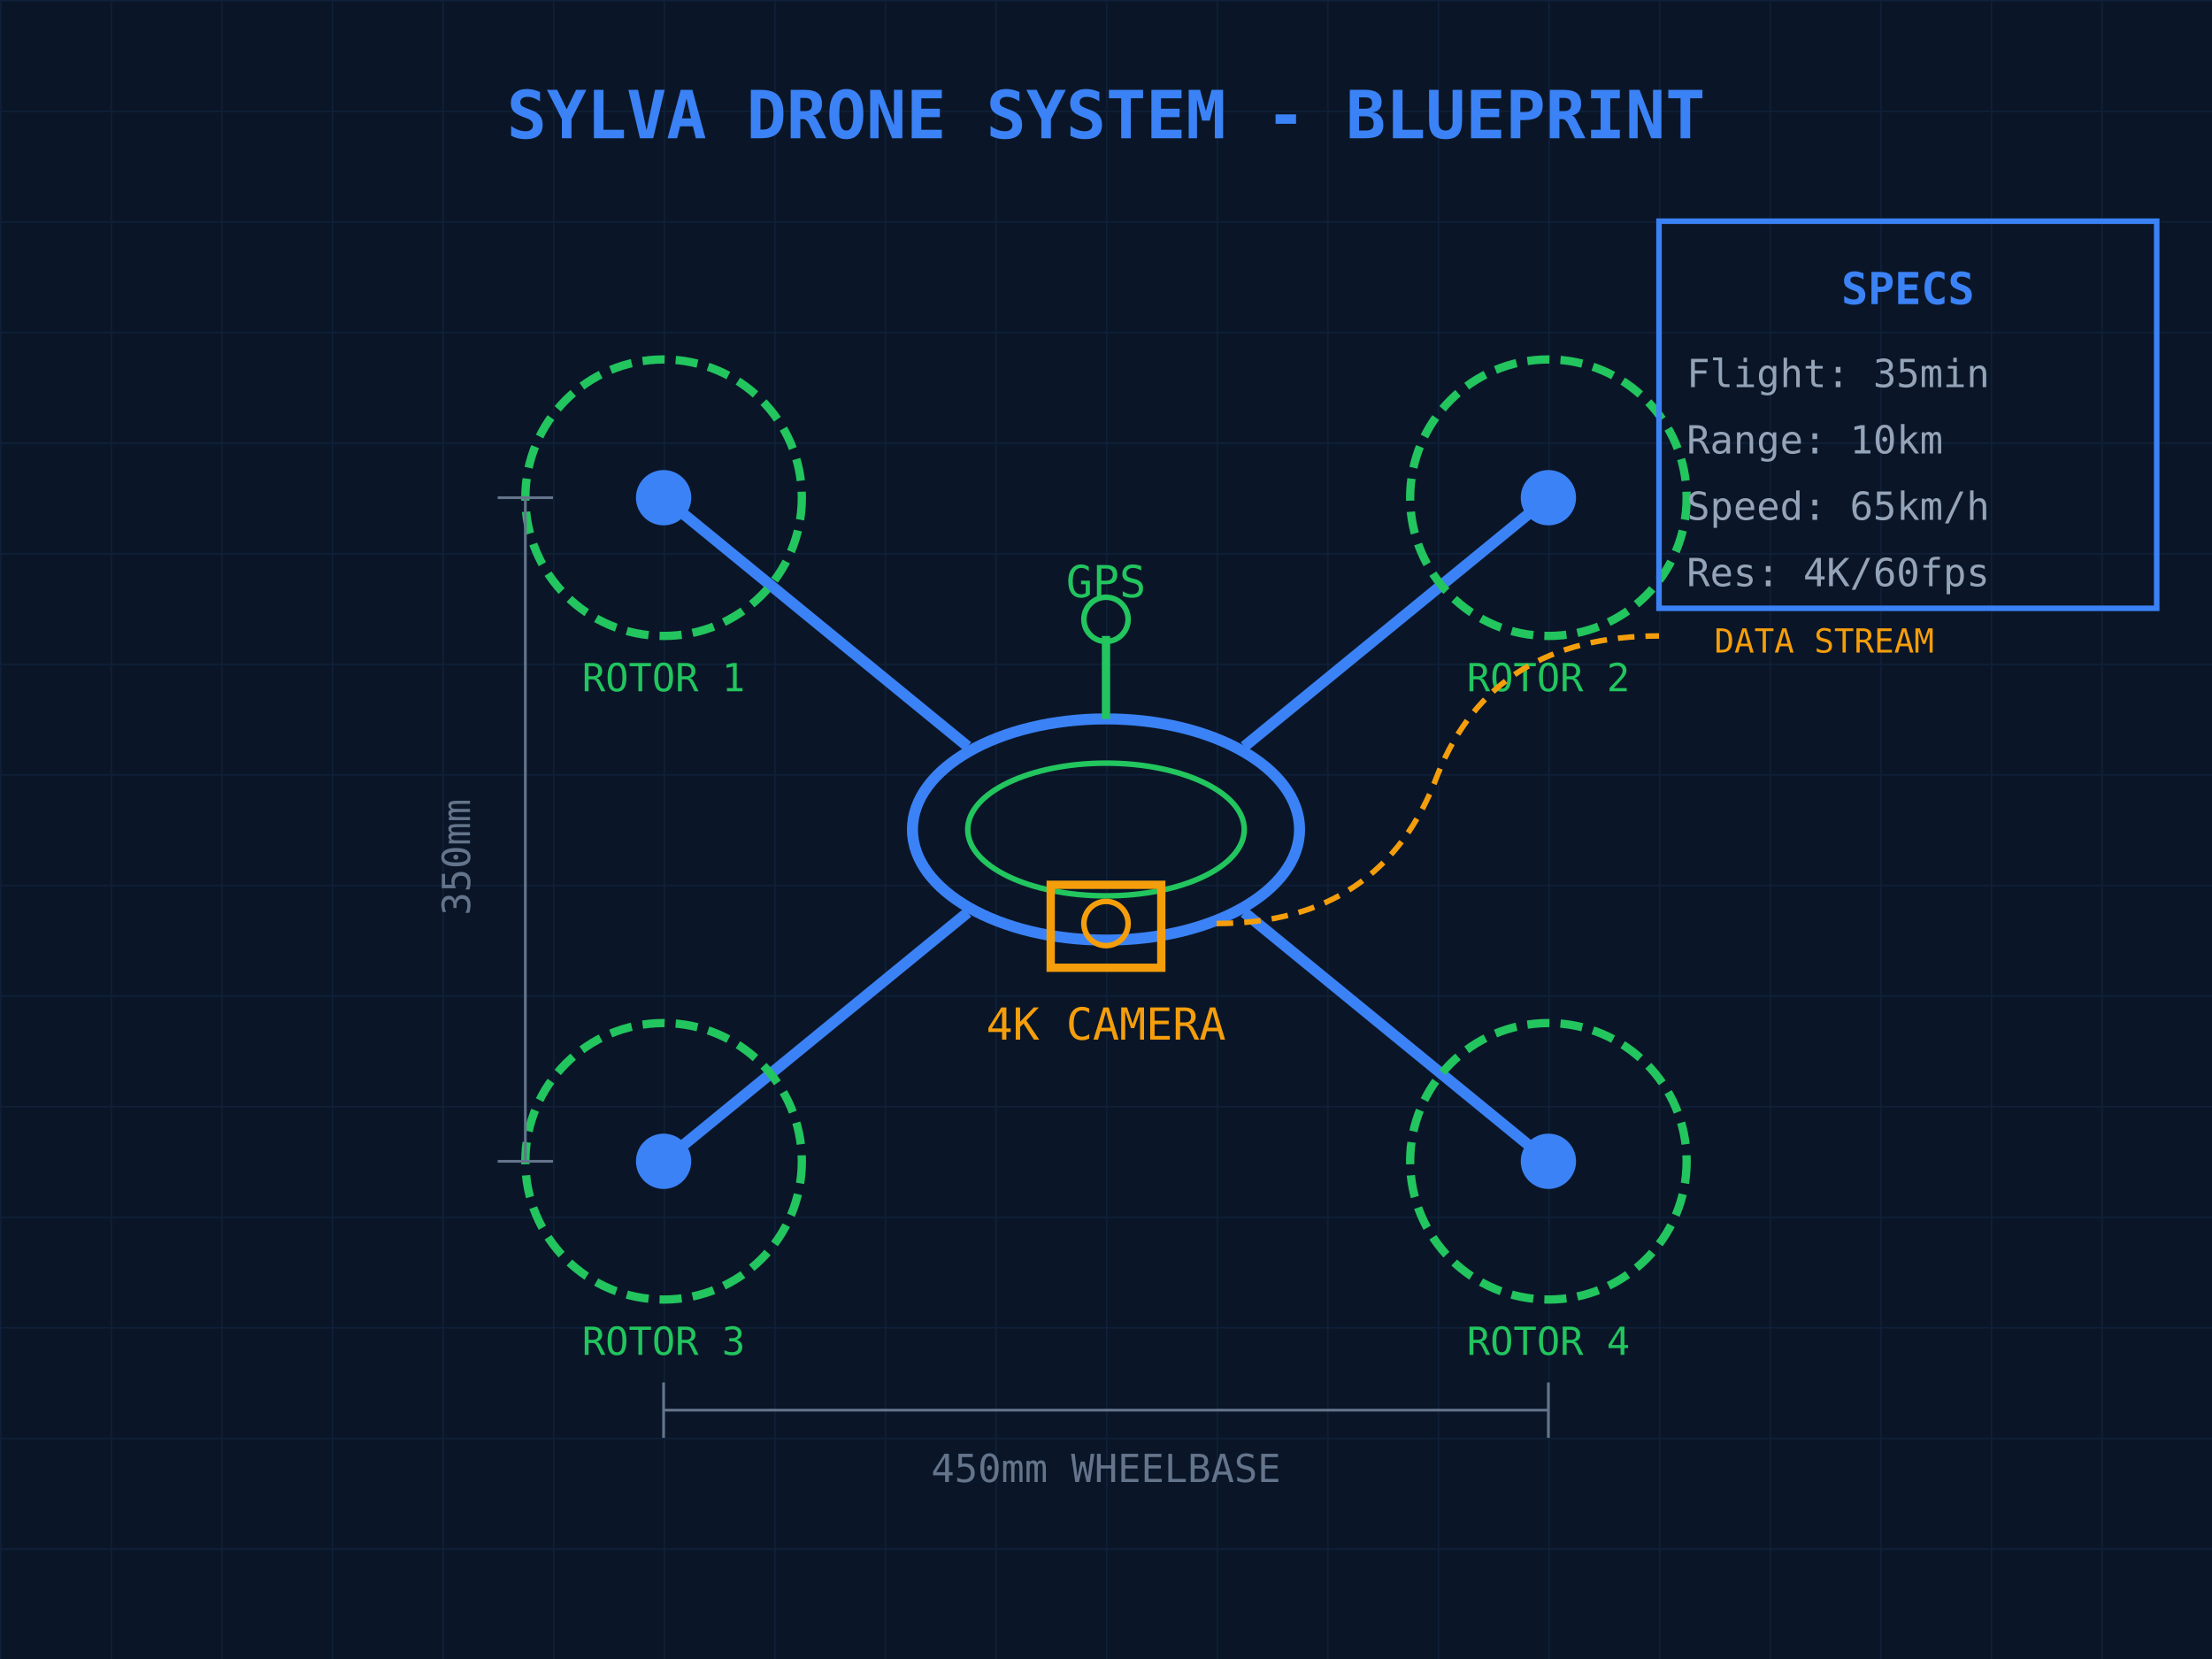
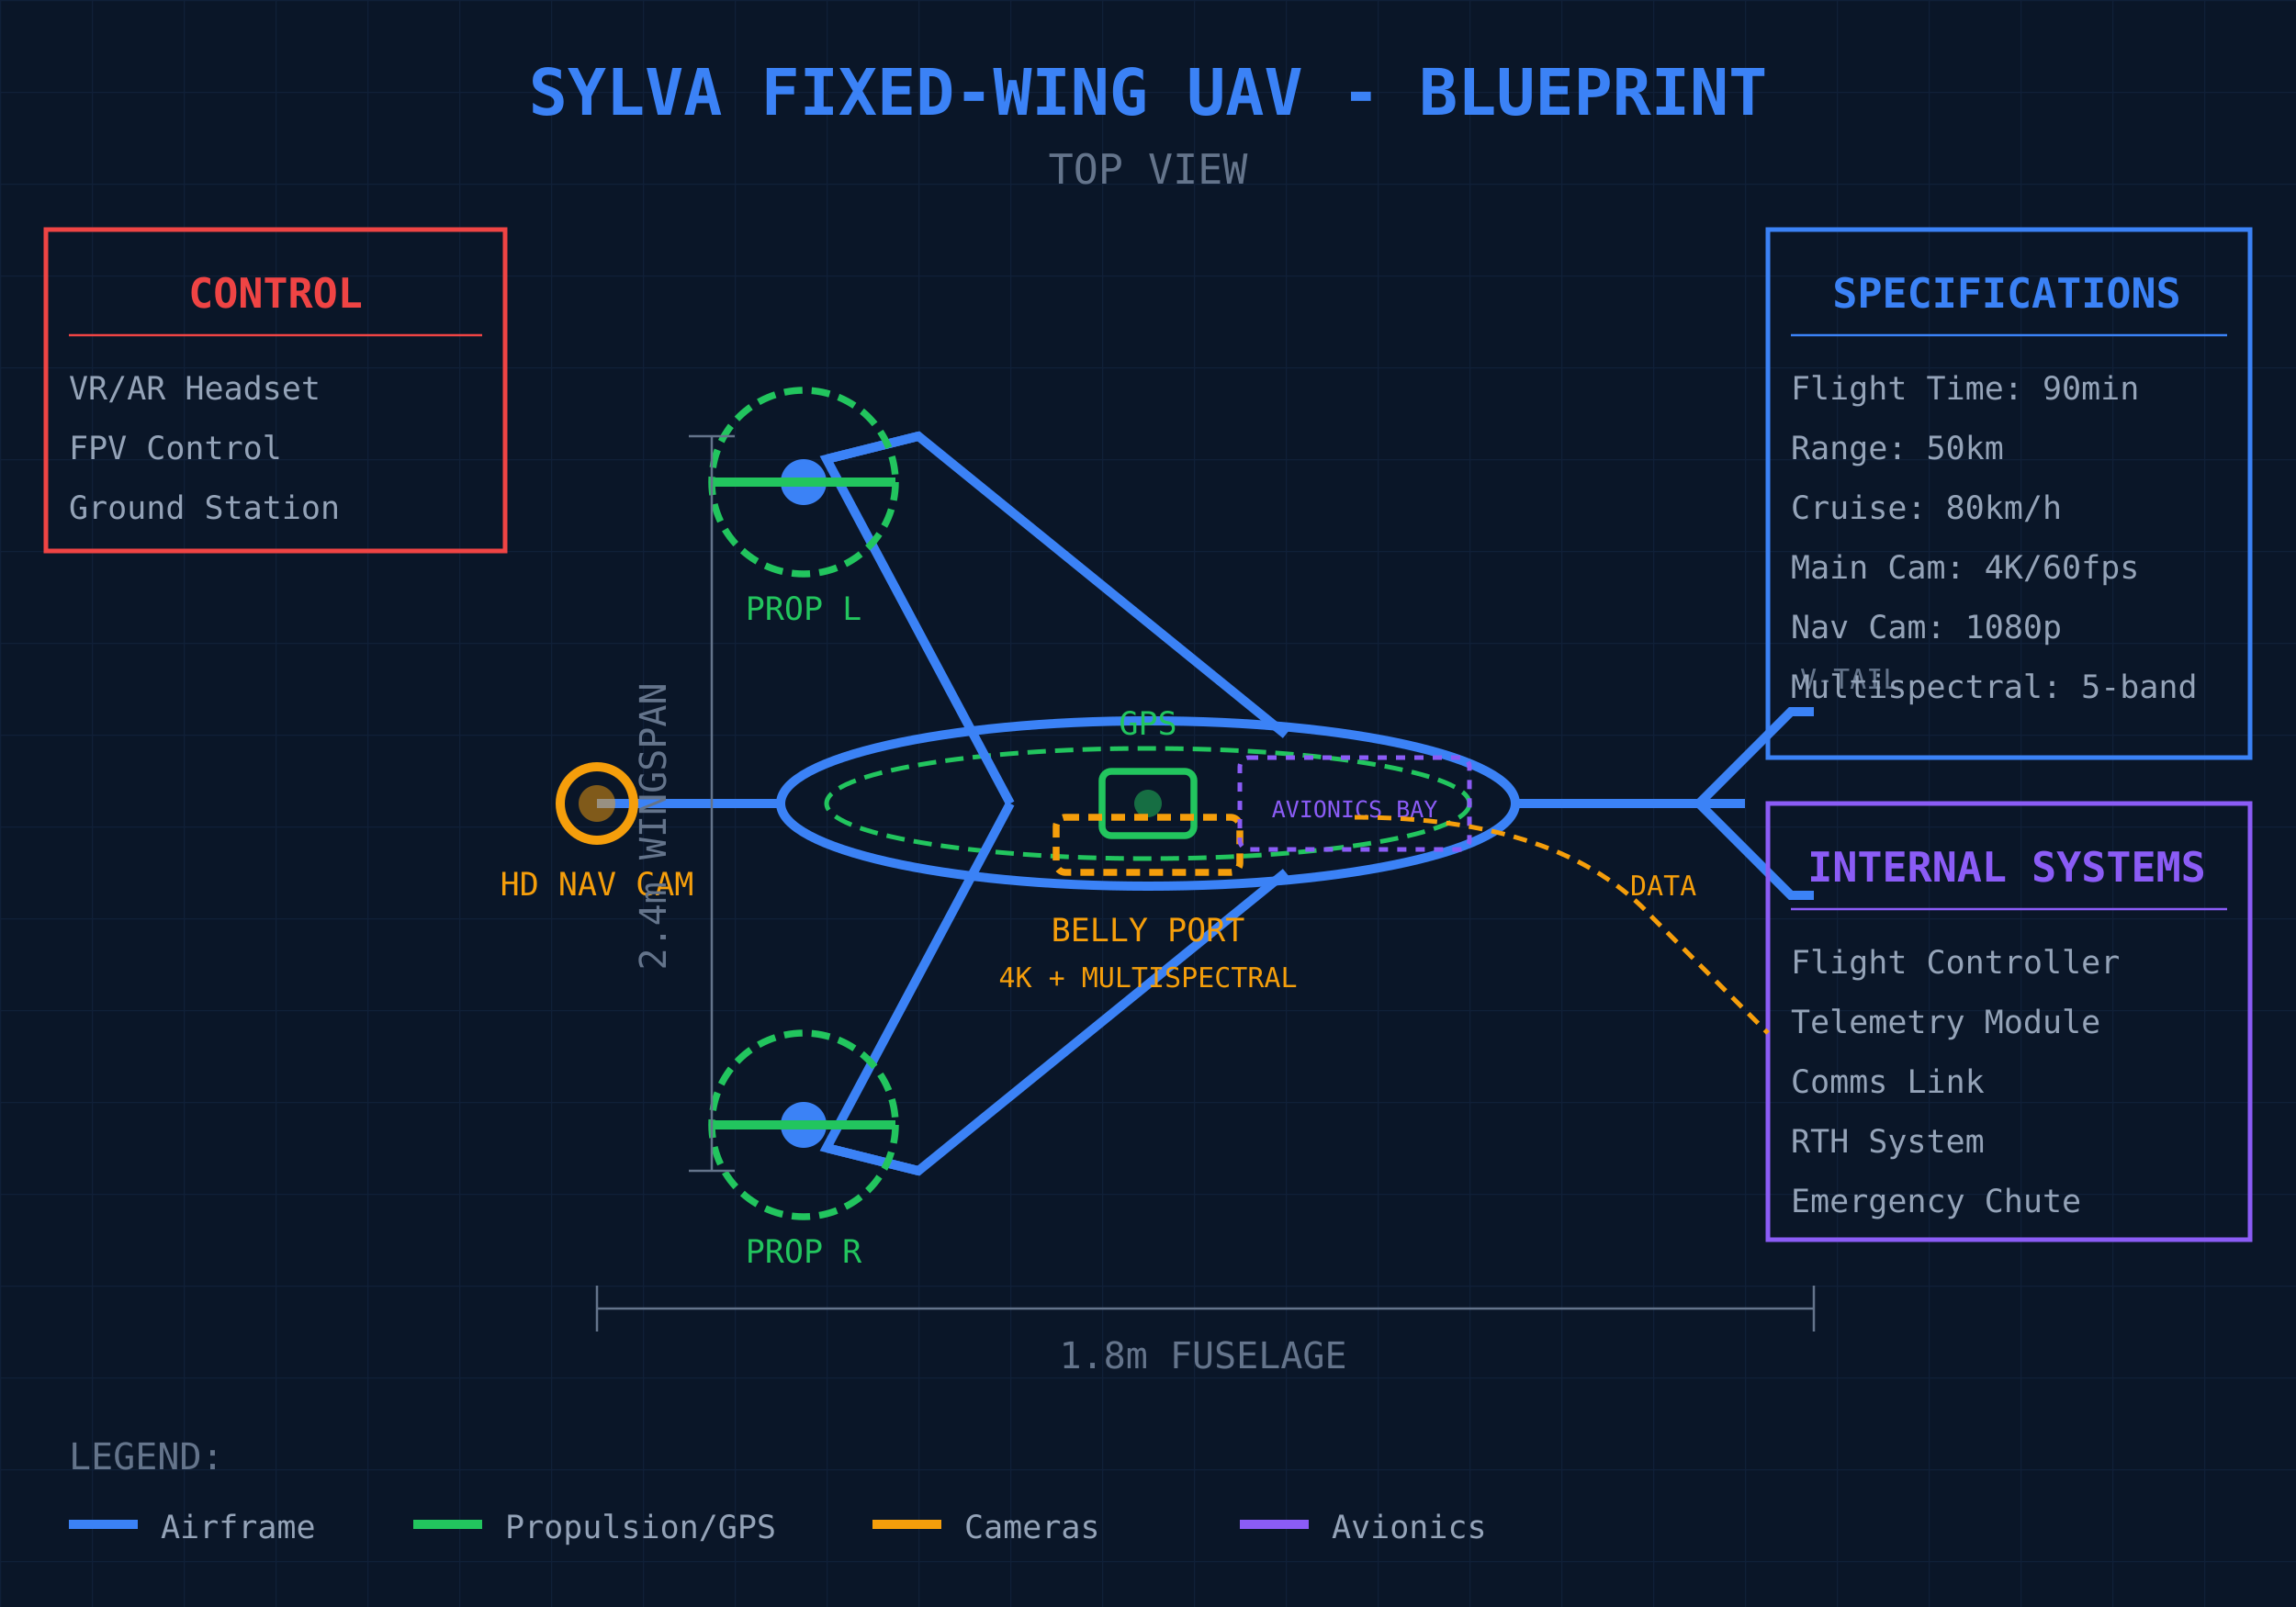
- <svg xmlns="http://www.w3.org/2000/svg" viewBox="0 0 400 300">
+ <svg xmlns="http://www.w3.org/2000/svg" viewBox="0 0 500 350">
  <defs>
    <pattern id="grid" width="20" height="20" patternUnits="userSpaceOnUse">
      <path d="M 20 0 L 0 0 0 20" fill="none" stroke="#1e3a5f" stroke-width="0.5" opacity="0.3" />
    </pattern>
  </defs>
-   <rect width="400" height="300" fill="#0a1628" />
-   <rect width="400" height="300" fill="url(#grid)" />
-   <text x="200" y="25" text-anchor="middle" fill="#3b82f6" font-family="monospace" font-size="12" font-weight="bold">SYLVA DRONE SYSTEM - BLUEPRINT</text>
-   <ellipse cx="200" cy="150" rx="35" ry="20" fill="none" stroke="#3b82f6" stroke-width="2" />
-   <ellipse cx="200" cy="150" rx="25" ry="12" fill="none" stroke="#22c55e" stroke-width="1" />
-   <line x1="175" y1="135" x2="120" y2="90" stroke="#3b82f6" stroke-width="2" />
-   <line x1="225" y1="135" x2="280" y2="90" stroke="#3b82f6" stroke-width="2" />
-   <line x1="175" y1="165" x2="120" y2="210" stroke="#3b82f6" stroke-width="2" />
-   <line x1="225" y1="165" x2="280" y2="210" stroke="#3b82f6" stroke-width="2" />
-   <circle cx="120" cy="90" r="25" fill="none" stroke="#22c55e" stroke-width="1.5" stroke-dasharray="4,2" />
-   <circle cx="280" cy="90" r="25" fill="none" stroke="#22c55e" stroke-width="1.5" stroke-dasharray="4,2" />
-   <circle cx="120" cy="210" r="25" fill="none" stroke="#22c55e" stroke-width="1.5" stroke-dasharray="4,2" />
-   <circle cx="280" cy="210" r="25" fill="none" stroke="#22c55e" stroke-width="1.5" stroke-dasharray="4,2" />
-   <circle cx="120" cy="90" r="5" fill="#3b82f6" />
-   <circle cx="280" cy="90" r="5" fill="#3b82f6" />
-   <circle cx="120" cy="210" r="5" fill="#3b82f6" />
-   <circle cx="280" cy="210" r="5" fill="#3b82f6" />
-   <rect x="190" y="160" width="20" height="15" fill="none" stroke="#f59e0b" stroke-width="1.5" />
-   <circle cx="200" cy="167" r="4" fill="none" stroke="#f59e0b" stroke-width="1" />
-   <line x1="200" y1="130" x2="200" y2="115" stroke="#22c55e" stroke-width="1.5" />
-   <circle cx="200" cy="112" r="4" fill="none" stroke="#22c55e" stroke-width="1" />
-   <text x="200" y="108" text-anchor="middle" fill="#22c55e" font-family="monospace" font-size="8">GPS</text>
-   <text x="200" y="188" text-anchor="middle" fill="#f59e0b" font-family="monospace" font-size="8">4K CAMERA</text>
-   <text x="120" y="125" text-anchor="middle" fill="#22c55e" font-family="monospace" font-size="7">ROTOR 1</text>
-   <text x="280" y="125" text-anchor="middle" fill="#22c55e" font-family="monospace" font-size="7">ROTOR 2</text>
-   <text x="120" y="245" text-anchor="middle" fill="#22c55e" font-family="monospace" font-size="7">ROTOR 3</text>
-   <text x="280" y="245" text-anchor="middle" fill="#22c55e" font-family="monospace" font-size="7">ROTOR 4</text>
-   <line x1="95" y1="90" x2="95" y2="210" stroke="#64748b" stroke-width="0.5" />
-   <line x1="90" y1="90" x2="100" y2="90" stroke="#64748b" stroke-width="0.5" />
-   <line x1="90" y1="210" x2="100" y2="210" stroke="#64748b" stroke-width="0.5" />
-   <text x="85" y="155" text-anchor="middle" fill="#64748b" font-family="monospace" font-size="7" transform="rotate(-90, 85, 155)">350mm</text>
-   <line x1="120" y1="255" x2="280" y2="255" stroke="#64748b" stroke-width="0.5" />
-   <line x1="120" y1="250" x2="120" y2="260" stroke="#64748b" stroke-width="0.5" />
-   <line x1="280" y1="250" x2="280" y2="260" stroke="#64748b" stroke-width="0.5" />
-   <text x="200" y="268" text-anchor="middle" fill="#64748b" font-family="monospace" font-size="7">450mm WHEELBASE</text>
-   <rect x="300" y="40" width="90" height="70" fill="none" stroke="#3b82f6" stroke-width="1" />
-   <text x="345" y="55" text-anchor="middle" fill="#3b82f6" font-family="monospace" font-size="8" font-weight="bold">SPECS</text>
-   <text x="305" y="70" fill="#94a3b8" font-family="monospace" font-size="7">Flight: 35min</text>
-   <text x="305" y="82" fill="#94a3b8" font-family="monospace" font-size="7">Range: 10km</text>
-   <text x="305" y="94" fill="#94a3b8" font-family="monospace" font-size="7">Speed: 65km/h</text>
-   <text x="305" y="106" fill="#94a3b8" font-family="monospace" font-size="7">Res: 4K/60fps</text>
-   <path d="M 220 167 Q 250 167 260 140 Q 270 115 300 115" fill="none" stroke="#f59e0b" stroke-width="1" stroke-dasharray="3,2" />
-   <text x="310" y="118" fill="#f59e0b" font-family="monospace" font-size="6">DATA STREAM</text>
+   <rect width="500" height="350" fill="#0a1628" />
+   <rect width="500" height="350" fill="url(#grid)" />
+   <text x="250" y="25" text-anchor="middle" fill="#3b82f6" font-family="monospace" font-size="14" font-weight="bold">SYLVA FIXED-WING UAV - BLUEPRINT</text>
+   <text x="250" y="40" text-anchor="middle" fill="#64748b" font-family="monospace" font-size="9">TOP VIEW</text>
+   <ellipse cx="250" cy="175" rx="80" ry="18" fill="none" stroke="#3b82f6" stroke-width="2" />
+   <ellipse cx="250" cy="175" rx="70" ry="12" fill="none" stroke="#22c55e" stroke-width="1" stroke-dasharray="4,2" />
+   <path d="M 170 175 Q 140 175 130 175" fill="none" stroke="#3b82f6" stroke-width="2" />
+   <circle cx="130" cy="175" r="8" fill="none" stroke="#f59e0b" stroke-width="2" />
+   <circle cx="130" cy="175" r="4" fill="#f59e0b" opacity="0.5" />
+   <text x="130" y="195" text-anchor="middle" fill="#f59e0b" font-family="monospace" font-size="7">HD NAV CAM</text>
+   <path d="M 330 175 L 380 175" fill="none" stroke="#3b82f6" stroke-width="2" />
+   <path d="M 370 175 L 390 155 L 395 155" fill="none" stroke="#3b82f6" stroke-width="2" />
+   <path d="M 370 175 L 390 195 L 395 195" fill="none" stroke="#3b82f6" stroke-width="2" />
+   <text x="392" y="150" fill="#64748b" font-family="monospace" font-size="6">V-TAIL</text>
+   <path d="M 220 175 L 180 100 L 200 95 L 280 160" fill="none" stroke="#3b82f6" stroke-width="2" />
+   <line x1="180" y1="100" x2="200" y2="95" stroke="#3b82f6" stroke-width="2" />
+   <path d="M 220 175 L 180 250 L 200 255 L 280 190" fill="none" stroke="#3b82f6" stroke-width="2" />
+   <line x1="180" y1="250" x2="200" y2="255" stroke="#3b82f6" stroke-width="2" />
+   <circle cx="175" cy="105" r="20" fill="none" stroke="#22c55e" stroke-width="1.5" stroke-dasharray="4,2" />
+   <circle cx="175" cy="105" r="5" fill="#3b82f6" />
+   <line x1="155" y1="105" x2="195" y2="105" stroke="#22c55e" stroke-width="2" />
+   <text x="175" y="135" text-anchor="middle" fill="#22c55e" font-family="monospace" font-size="7">PROP L</text>
+   <circle cx="175" cy="245" r="20" fill="none" stroke="#22c55e" stroke-width="1.5" stroke-dasharray="4,2" />
+   <circle cx="175" cy="245" r="5" fill="#3b82f6" />
+   <line x1="155" y1="245" x2="195" y2="245" stroke="#22c55e" stroke-width="2" />
+   <text x="175" y="275" text-anchor="middle" fill="#22c55e" font-family="monospace" font-size="7">PROP R</text>
+   <rect x="240" y="168" width="20" height="14" rx="2" fill="none" stroke="#22c55e" stroke-width="1.5" />
+   <circle cx="250" cy="175" r="3" fill="#22c55e" opacity="0.5" />
+   <text x="250" y="160" text-anchor="middle" fill="#22c55e" font-family="monospace" font-size="7">GPS</text>
+   <rect x="230" y="178" width="40" height="12" rx="2" fill="none" stroke="#f59e0b" stroke-width="1.5" stroke-dasharray="3,2" />
+   <text x="250" y="205" text-anchor="middle" fill="#f59e0b" font-family="monospace" font-size="7">BELLY PORT</text>
+   <text x="250" y="215" text-anchor="middle" fill="#f59e0b" font-family="monospace" font-size="6">4K + MULTISPECTRAL</text>
+   <rect x="270" y="165" width="50" height="20" rx="2" fill="none" stroke="#8b5cf6" stroke-width="1" stroke-dasharray="2,2" />
+   <text x="295" y="178" text-anchor="middle" fill="#8b5cf6" font-family="monospace" font-size="5">AVIONICS BAY</text>
+   <line x1="130" y1="285" x2="395" y2="285" stroke="#64748b" stroke-width="0.5" />
+   <line x1="130" y1="280" x2="130" y2="290" stroke="#64748b" stroke-width="0.5" />
+   <line x1="395" y1="280" x2="395" y2="290" stroke="#64748b" stroke-width="0.5" />
+   <text x="262" y="298" text-anchor="middle" fill="#64748b" font-family="monospace" font-size="8">1.8m FUSELAGE</text>
+   <line x1="155" y1="95" x2="155" y2="255" stroke="#64748b" stroke-width="0.5" />
+   <line x1="150" y1="95" x2="160" y2="95" stroke="#64748b" stroke-width="0.5" />
+   <line x1="150" y1="255" x2="160" y2="255" stroke="#64748b" stroke-width="0.5" />
+   <text x="145" y="180" text-anchor="middle" fill="#64748b" font-family="monospace" font-size="8" transform="rotate(-90, 145, 180)">2.4m WINGSPAN</text>
+   <rect x="385" y="50" width="105" height="115" fill="none" stroke="#3b82f6" stroke-width="1" />
+   <text x="437" y="67" text-anchor="middle" fill="#3b82f6" font-family="monospace" font-size="9" font-weight="bold">SPECIFICATIONS</text>
+   <line x1="390" y1="73" x2="485" y2="73" stroke="#3b82f6" stroke-width="0.5" />
+   <text x="390" y="87" fill="#94a3b8" font-family="monospace" font-size="7">Flight Time: 90min</text>
+   <text x="390" y="100" fill="#94a3b8" font-family="monospace" font-size="7">Range: 50km</text>
+   <text x="390" y="113" fill="#94a3b8" font-family="monospace" font-size="7">Cruise: 80km/h</text>
+   <text x="390" y="126" fill="#94a3b8" font-family="monospace" font-size="7">Main Cam: 4K/60fps</text>
+   <text x="390" y="139" fill="#94a3b8" font-family="monospace" font-size="7">Nav Cam: 1080p</text>
+   <text x="390" y="152" fill="#94a3b8" font-family="monospace" font-size="7">Multispectral: 5-band</text>
+   <rect x="385" y="175" width="105" height="95" fill="none" stroke="#8b5cf6" stroke-width="1" />
+   <text x="437" y="192" text-anchor="middle" fill="#8b5cf6" font-family="monospace" font-size="9" font-weight="bold">INTERNAL SYSTEMS</text>
+   <line x1="390" y1="198" x2="485" y2="198" stroke="#8b5cf6" stroke-width="0.5" />
+   <text x="390" y="212" fill="#94a3b8" font-family="monospace" font-size="7">Flight Controller</text>
+   <text x="390" y="225" fill="#94a3b8" font-family="monospace" font-size="7">Telemetry Module</text>
+   <text x="390" y="238" fill="#94a3b8" font-family="monospace" font-size="7">Comms Link</text>
+   <text x="390" y="251" fill="#94a3b8" font-family="monospace" font-size="7">RTH System</text>
+   <text x="390" y="264" fill="#94a3b8" font-family="monospace" font-size="7">Emergency Chute</text>
+   <rect x="10" y="50" width="100" height="70" fill="none" stroke="#ef4444" stroke-width="1" />
+   <text x="60" y="67" text-anchor="middle" fill="#ef4444" font-family="monospace" font-size="9" font-weight="bold">CONTROL</text>
+   <line x1="15" y1="73" x2="105" y2="73" stroke="#ef4444" stroke-width="0.5" />
+   <text x="15" y="87" fill="#94a3b8" font-family="monospace" font-size="7">VR/AR Headset</text>
+   <text x="15" y="100" fill="#94a3b8" font-family="monospace" font-size="7">FPV Control</text>
+   <text x="15" y="113" fill="#94a3b8" font-family="monospace" font-size="7">Ground Station</text>
+   <path d="M 295 178 Q 340 178 360 200 Q 380 220 385 225" fill="none" stroke="#f59e0b" stroke-width="1" stroke-dasharray="3,2" />
+   <text x="355" y="195" fill="#f59e0b" font-family="monospace" font-size="6">DATA</text>
+   <text x="15" y="320" fill="#64748b" font-family="monospace" font-size="8">LEGEND:</text>
+   <line x1="15" y1="332" x2="30" y2="332" stroke="#3b82f6" stroke-width="2" />
+   <text x="35" y="335" fill="#94a3b8" font-family="monospace" font-size="7">Airframe</text>
+   <line x1="90" y1="332" x2="105" y2="332" stroke="#22c55e" stroke-width="2" />
+   <text x="110" y="335" fill="#94a3b8" font-family="monospace" font-size="7">Propulsion/GPS</text>
+   <line x1="190" y1="332" x2="205" y2="332" stroke="#f59e0b" stroke-width="2" />
+   <text x="210" y="335" fill="#94a3b8" font-family="monospace" font-size="7">Cameras</text>
+   <line x1="270" y1="332" x2="285" y2="332" stroke="#8b5cf6" stroke-width="2" />
+   <text x="290" y="335" fill="#94a3b8" font-family="monospace" font-size="7">Avionics</text>
</svg>
